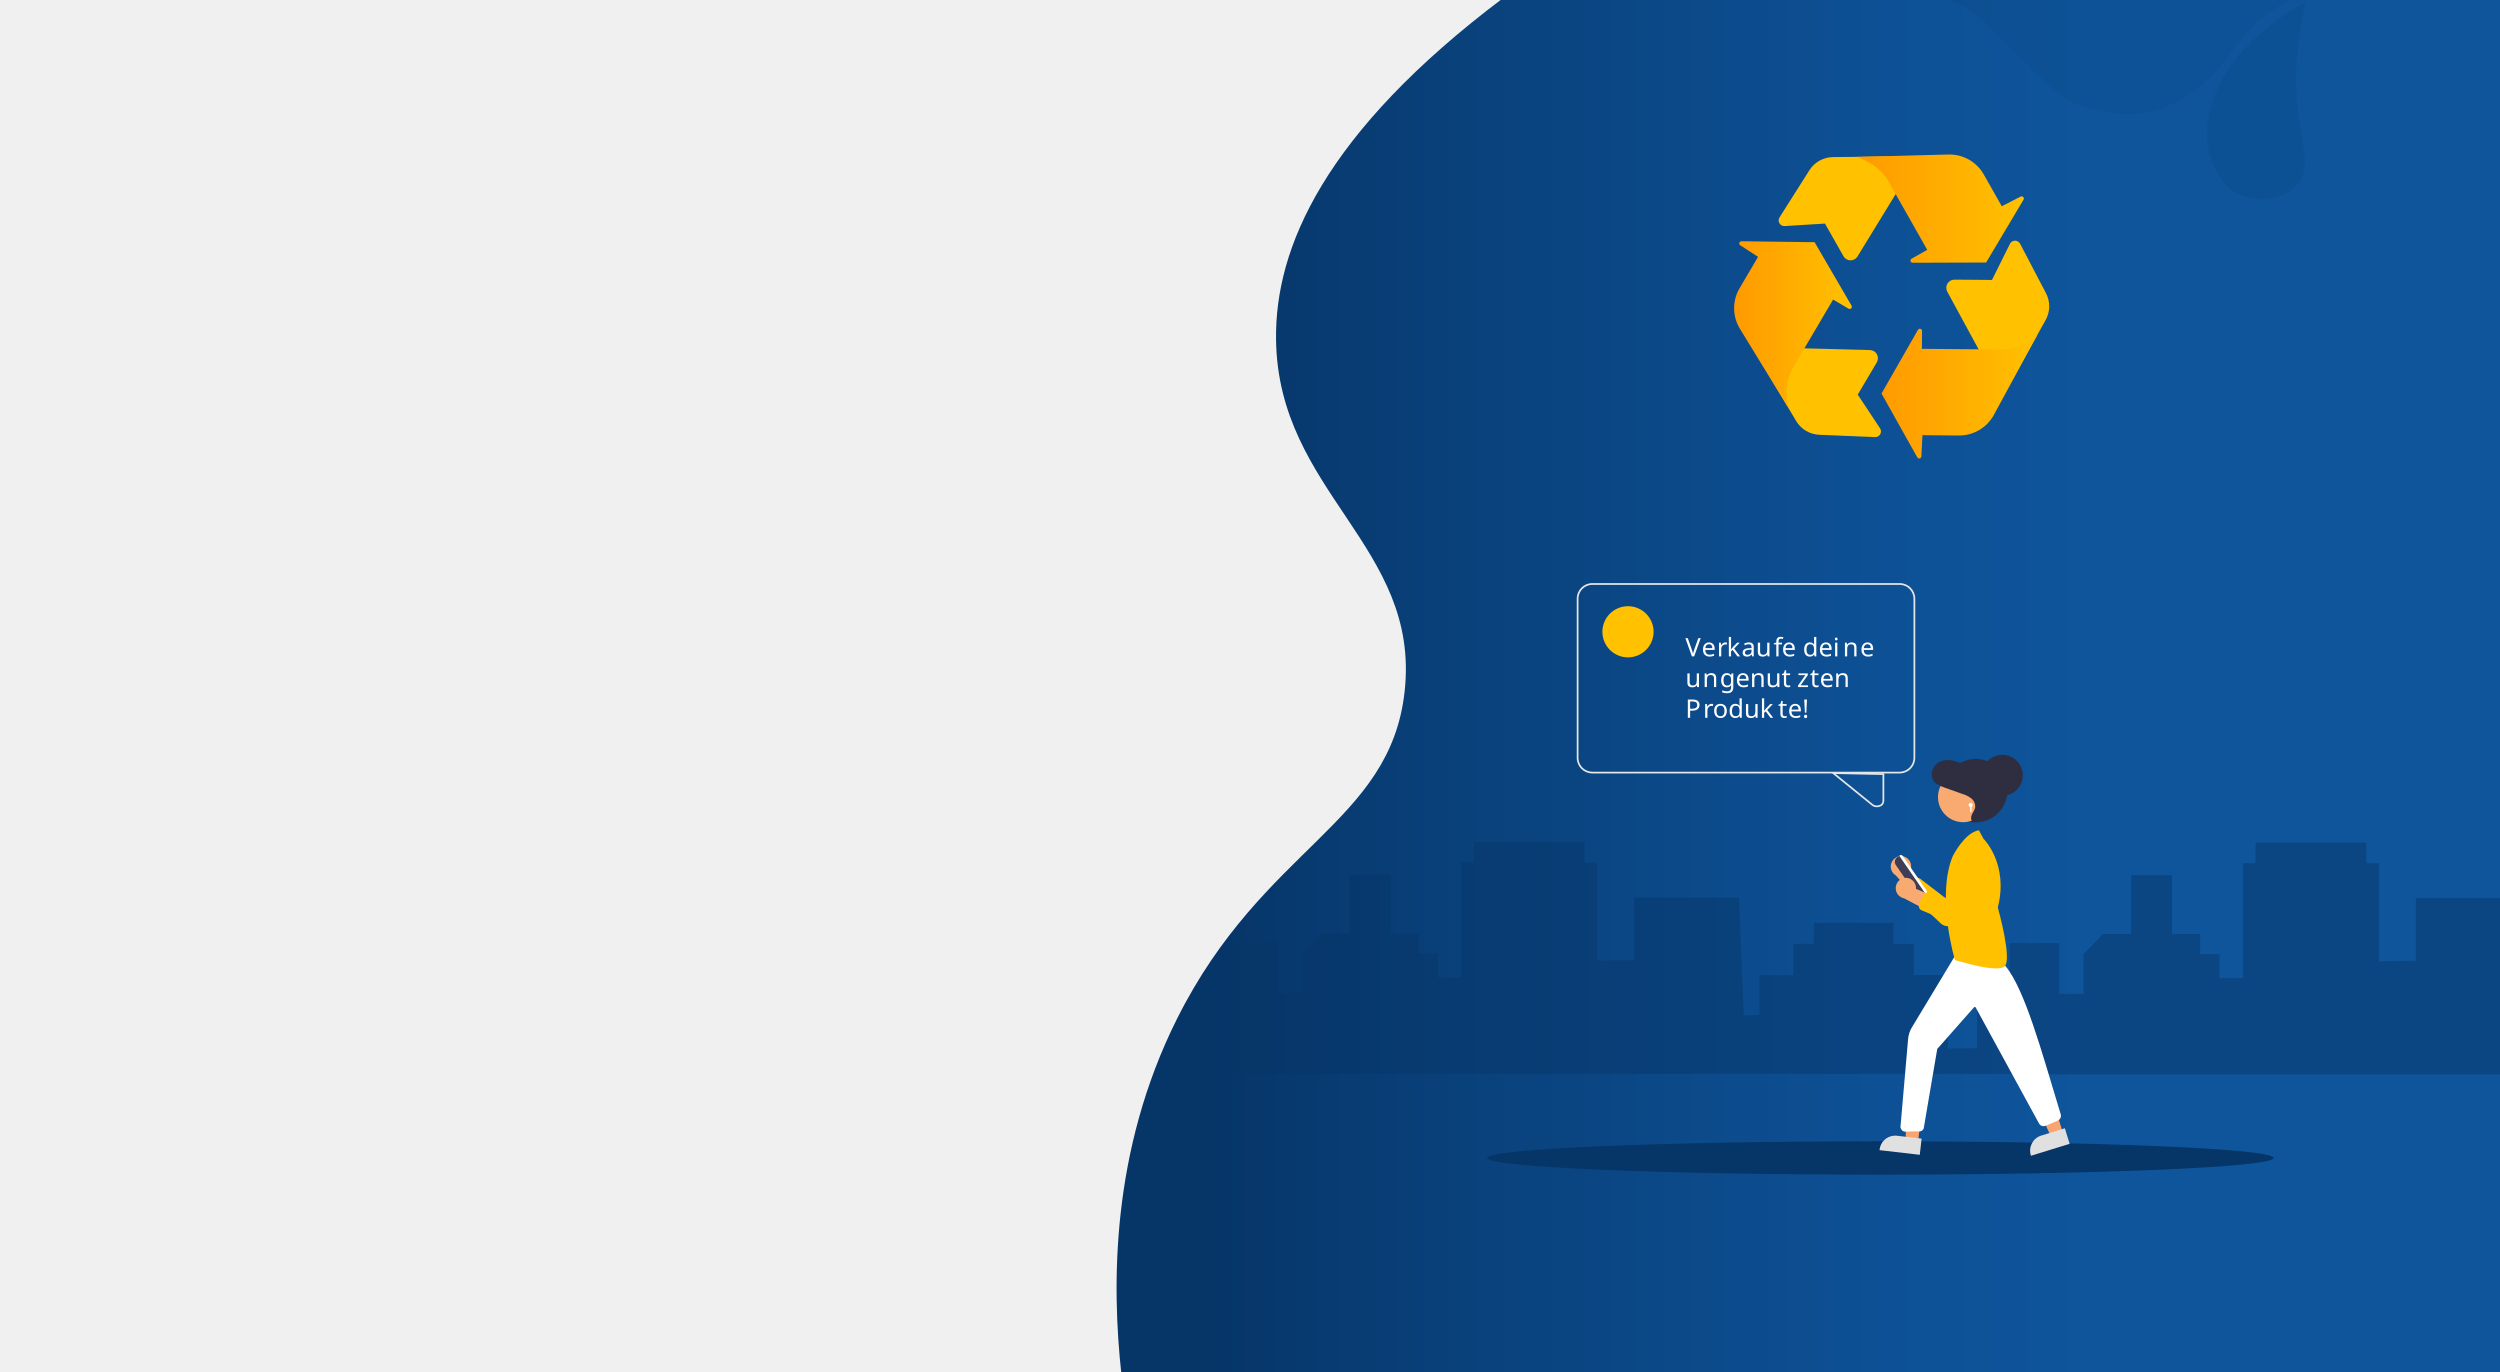
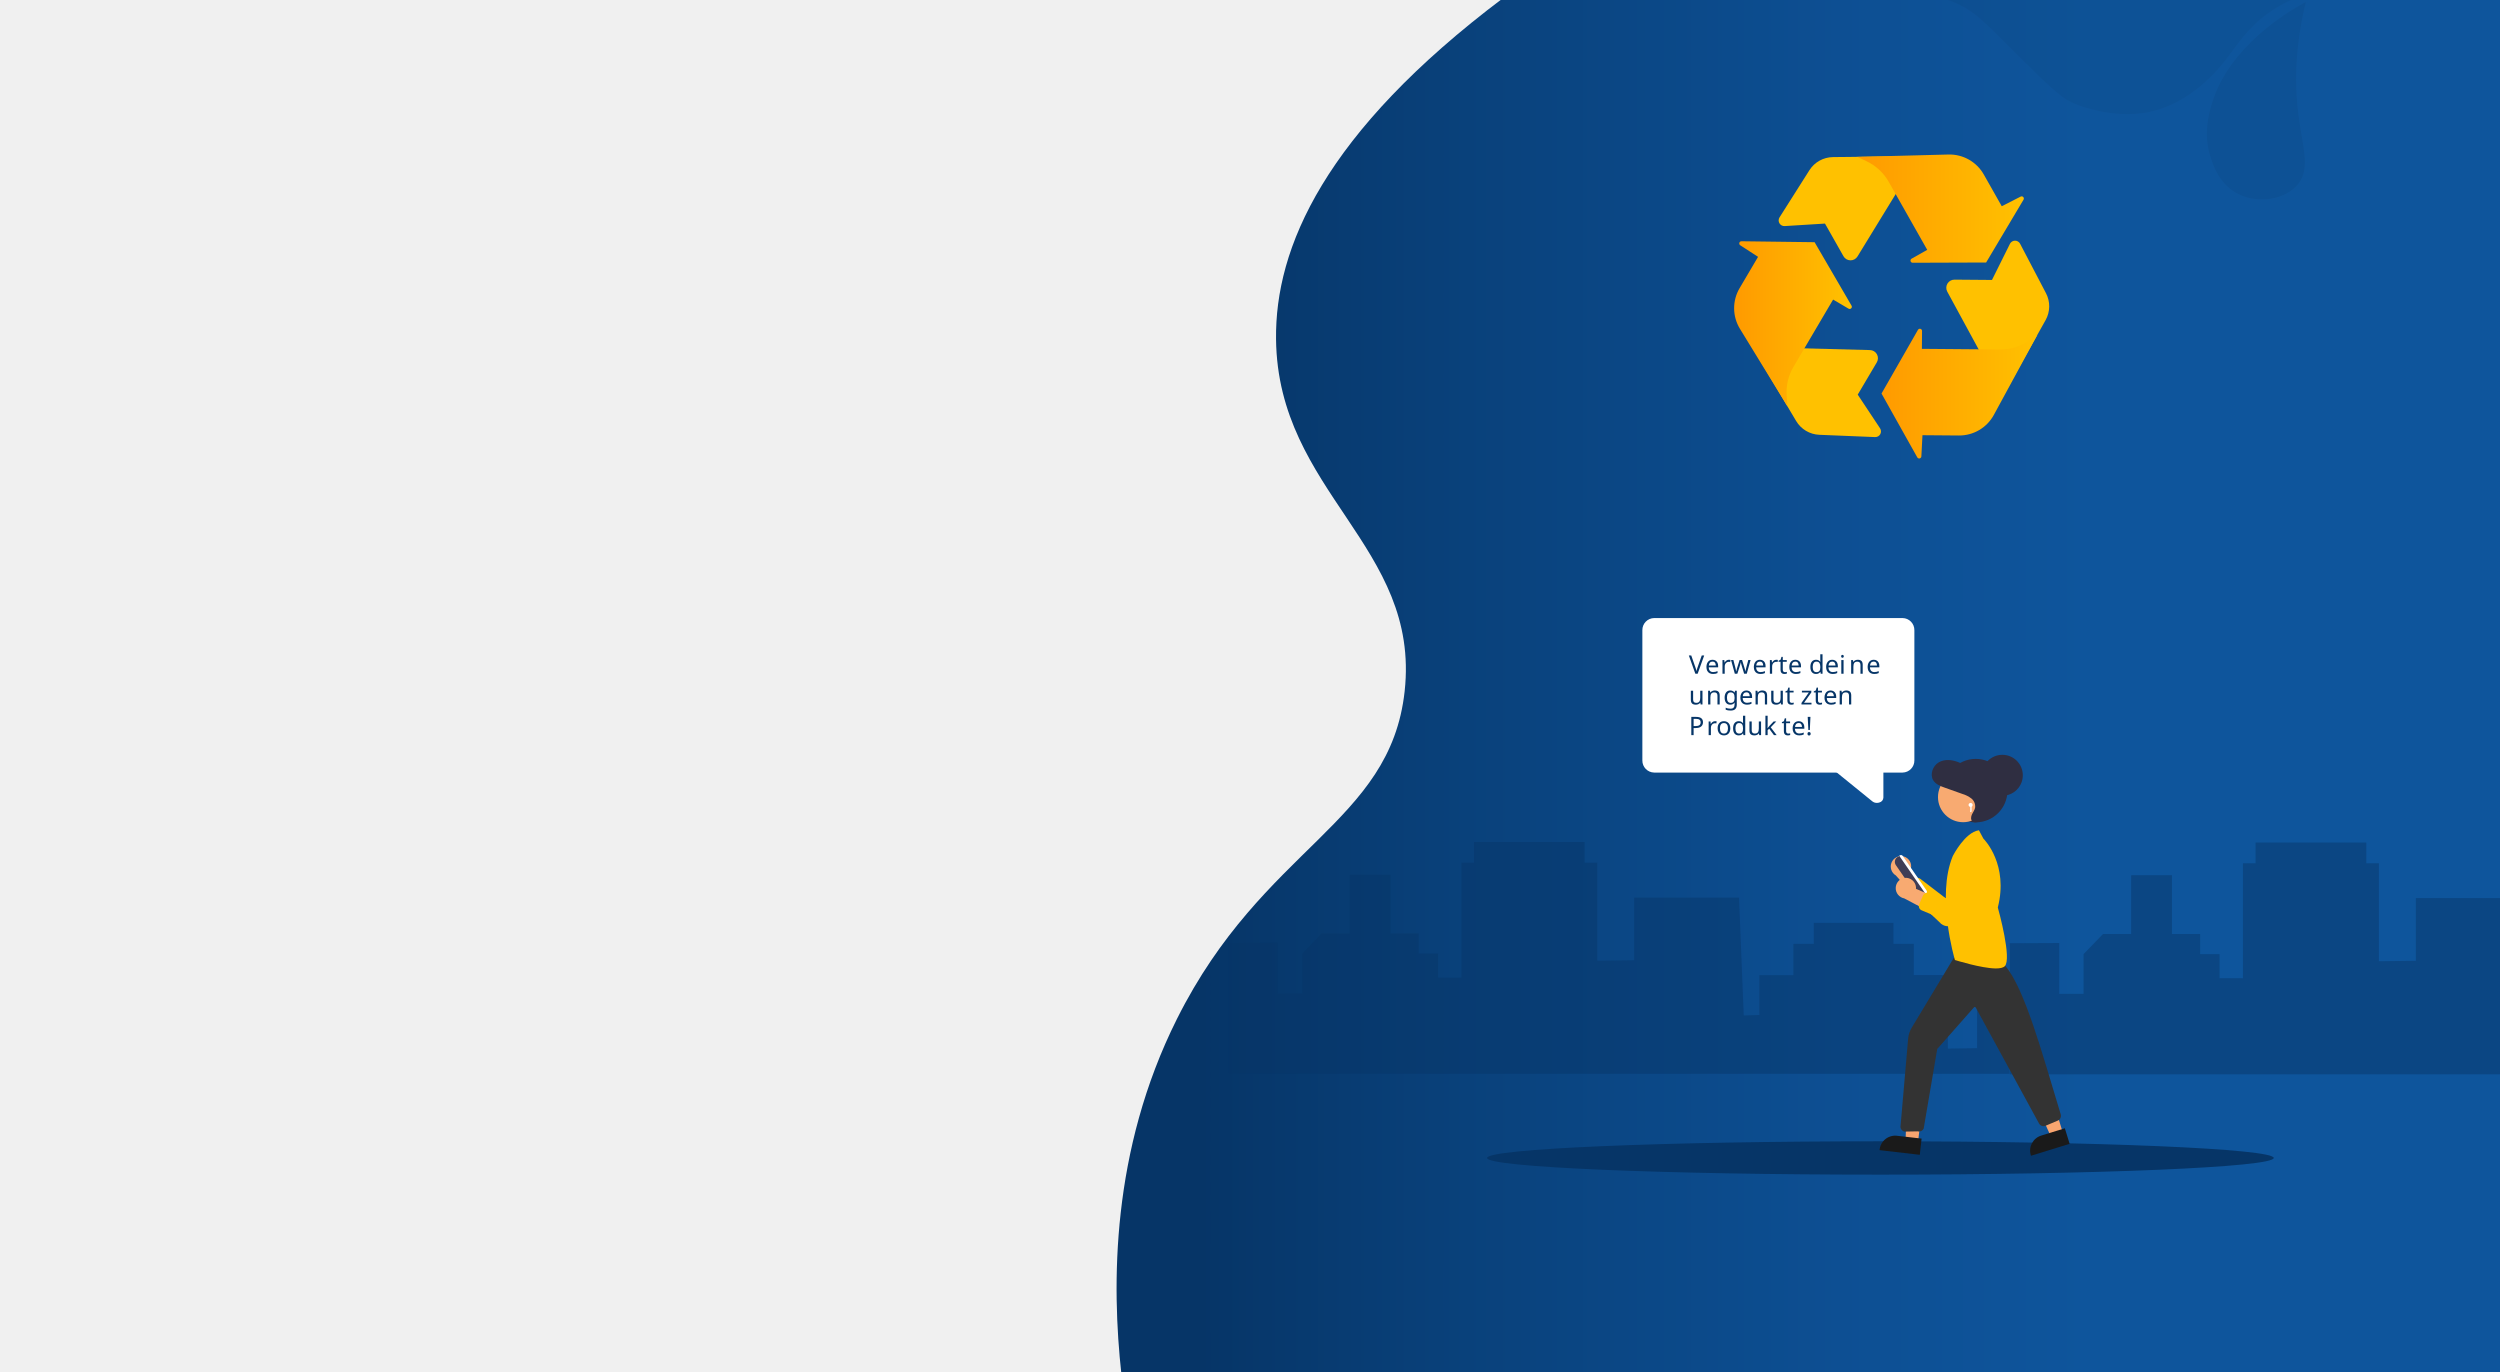
<svg xmlns="http://www.w3.org/2000/svg" xmlns:xlink="http://www.w3.org/1999/xlink" id="Ebene_1" data-name="Ebene 1" viewBox="0 0 1440 790">
  <defs>
-     <style>.cls-1{fill:url(#Unbenannter_Verlauf_46);}.cls-2,.cls-9{fill:#063567;}.cls-2{opacity:0.46;}.cls-3{fill:#ffc100;}.cls-4{fill:url(#Unbenannter_Verlauf_156);}.cls-5{fill:url(#Unbenannter_Verlauf_156-2);}.cls-6{fill:url(#Unbenannter_Verlauf_156-3);}.cls-7,.cls-8{stroke-miterlimit:10;}.cls-7{opacity:0.05;stroke:url(#Unbenannter_Verlauf_243);}.cls-8{opacity:0.04;stroke:url(#Unbenannter_Verlauf_243-2);}.cls-10{fill:#f8aa71;}.cls-11{fill:#fff;}.cls-12{fill:#3f3d56;}.cls-13{fill:#f8a570;}.cls-14{fill:#e0e0e0;}.cls-15{fill:#2f2e41;}.cls-16,.cls-17{fill:none;}.cls-16{stroke:#e6e6e6;}.cls-18,.cls-19{isolation:isolate;}.cls-19{font-size:14.74px;fill:#fcfcfc;font-family:Montserrat-Light, Montserrat;font-weight:300;}.cls-20{letter-spacing:-0.06em;}.cls-21{letter-spacing:-0.01em;}.cls-22{letter-spacing:-0.01em;}.cls-23{letter-spacing:0em;}.cls-24{letter-spacing:-0.02em;}.cls-25{letter-spacing:-0.03em;}.cls-26{letter-spacing:-0.01em;}.cls-27{letter-spacing:-0.02em;}.cls-28{letter-spacing:0em;}</style>
+     <style>.cls-1{fill:url(#Unbenannter_Verlauf_46);}.cls-19,.cls-2,.cls-9{fill:#063567;}.cls-2{opacity:0.46;}.cls-3{fill:#ffc100;}.cls-4{fill:url(#Unbenannter_Verlauf_156);}.cls-5{fill:url(#Unbenannter_Verlauf_156-2);}.cls-6{fill:url(#Unbenannter_Verlauf_156-3);}.cls-7,.cls-8{stroke-miterlimit:10;}.cls-7{opacity:0.05;stroke:url(#Unbenannter_Verlauf_243);}.cls-8{opacity:0.04;stroke:url(#Unbenannter_Verlauf_243-2);}.cls-10{fill:#f8aa71;}.cls-11{fill:#fff;}.cls-12{fill:#3f3d56;}.cls-13{fill:#f8a570;}.cls-14{fill:#1a1a1a;}.cls-15{fill:#333;}.cls-16{fill:#2f2e41;}.cls-17{fill:none;}.cls-18,.cls-19{isolation:isolate;}.cls-19{font-size:14.74px;font-family:Montserrat-Light, Montserrat;font-weight:300;}.cls-20{letter-spacing:-0.06em;}.cls-21{letter-spacing:0.01em;}.cls-22{letter-spacing:-0.01em;}.cls-23{letter-spacing:-0.02em;}.cls-24{letter-spacing:0em;}.cls-25{letter-spacing:0em;}.cls-26{letter-spacing:-0.03em;}.cls-27{letter-spacing:-0.01em;}.cls-28{letter-spacing:-0.02em;}</style>
    <linearGradient id="Unbenannter_Verlauf_46" x1="1442.71" y1="395.17" x2="643.09" y2="395.17" gradientUnits="userSpaceOnUse">
      <stop offset="0.3" stop-color="#0e559c" />
      <stop offset="0.48" stop-color="#0d4f93" />
      <stop offset="0.77" stop-color="#094079" />
      <stop offset="0.94" stop-color="#063567" />
    </linearGradient>
    <linearGradient id="Unbenannter_Verlauf_156" x1="1083.74" y1="226.71" x2="1173.5" y2="226.71" gradientUnits="userSpaceOnUse">
      <stop offset="0" stop-color="#ff9a00" />
      <stop offset="1" stop-color="#ffc100" />
    </linearGradient>
    <linearGradient id="Unbenannter_Verlauf_156-2" x1="998.86" y1="186.53" x2="1066.67" y2="186.53" xlink:href="#Unbenannter_Verlauf_156" />
    <linearGradient id="Unbenannter_Verlauf_156-3" x1="1069.89" y1="120.18" x2="1165.75" y2="120.18" xlink:href="#Unbenannter_Verlauf_156" />
    <linearGradient id="Unbenannter_Verlauf_243" x1="1296.93" y1="4.89" x2="1355.41" y2="-39.27" gradientTransform="matrix(1, 0.04, 0.04, -1, -11.35, -4.25)" gradientUnits="userSpaceOnUse">
      <stop offset="0" />
      <stop offset="0.98" />
    </linearGradient>
    <linearGradient id="Unbenannter_Verlauf_243-2" x1="1098.72" y1="-9.23" x2="1336.5" y2="-9.23" gradientTransform="matrix(1, 0, 0, -1, 0, 17.82)" xlink:href="#Unbenannter_Verlauf_243" />
  </defs>
  <path class="cls-1" d="M866.09-1.33C762.53,76.55,734.36,143,735,195.4c1,88.22,83.23,119.27,74.08,202.76-8.37,76.37-81.45,89.41-131.14,188.71-38.07,76.06-37.66,153.29-32,204.76l795.7,0q.57-396,1.15-792Z" />
  <path class="cls-2" d="M707.59,543l28.46-.13v29.29l14,0V549.25l11.19-11.6h16.22V503.8h23.49v33.85h16.22v11.6h11.18v13.86h13.43V496.9H849V485h63.76V496.9h7.27v56.45l21.25-.27V517h60.41l2.71,67.89,9-.27V561.67H1033v-18h11.74V531.53h45.87v12.11h11.74v18H1122V604l16.78-.27v-42h18.7V618.5H707.59V543Z" />
  <path class="cls-2" d="M1157.65,543.3l28.48-.13v29.3l14,0V549.57L1211.32,538h16.23V504.12h23.51V538h16.23v11.59h11.2v13.86h13.43v-66.2h7.28V485.31H1363v11.92h7.27v56.44l21.27-.27V517.29H1452l2.72,67.89,9-.27V562h19.59V544h11.75V531.86H1541V544h11.75v18h19.59v42.3l16.8-.27V562.07h18.71v56.75h-450.2V543.3Z" />
  <path class="cls-3" d="M1121.63,168l32.4,59.63,24.24-43.25a16.27,16.27,0,0,0,.22-15.5l-14.92-28.5a3.28,3.28,0,0,0-5.84.06l-10.35,20.81-21.59-.18A4.69,4.69,0,0,0,1121.63,168Z" />
  <path class="cls-4" d="M1173.5,192.9l-5,3.41a28.59,28.59,0,0,1-16.41,5l-45.08-.38.09-10.32a1.26,1.26,0,0,0-2.35-.63l-21,36.7,20.6,36.76a1.26,1.26,0,0,0,2.36-.55l.63-12.21,21,.17A22.71,22.71,0,0,0,1148.45,239Z" />
  <path class="cls-3" d="M1069.91,147.73l35.45-57.88-49.58.64A16.26,16.26,0,0,0,1042.25,98L1025,125.22a3.27,3.27,0,0,0,3,5l23.19-1.44,10.64,18.79A4.69,4.69,0,0,0,1069.91,147.73Z" />
  <path class="cls-3" d="M1077.09,201.64l-67.85-1.76,25.34,42.62a16.29,16.29,0,0,0,13.31,7.94l32.14,1.32a3.27,3.27,0,0,0,2.87-5.08l-12.85-19.37,11-18.6A4.69,4.69,0,0,0,1077.09,201.64Z" />
  <path class="cls-5" d="M1029.59,234.11l-.46-6a28.6,28.6,0,0,1,3.87-16.71l22.87-38.85,8.89,5.24a1.26,1.26,0,0,0,1.73-1.72l-21.28-36.56-42.13-.55a1.26,1.26,0,0,0-.7,2.32l10.26,6.66L1002,166a22.71,22.71,0,0,0,.2,23.39Z" />
  <path class="cls-6" d="M1069.89,90.36l5.45,2.61a28.59,28.59,0,0,1,12.53,11.71l22.21,39.23-9,5.08a1.26,1.26,0,0,0,.63,2.36l42.3-.15L1165.56,115a1.26,1.26,0,0,0-1.65-1.77l-10.9,5.56-10.33-18.25A22.73,22.73,0,0,0,1122.33,89Z" />
  <path class="cls-7" d="M1327.4,2.12c-6.53,27.4-6,49.06-4,64.18,2.34,18.47,7.11,30.65-.27,39.63-6.87,8.35-21.77,10.91-32.95,5.7-11.66-5.42-15.25-17.42-16.74-22.38-3.75-12.52-.7-23.31,1.06-29.27C1284.24,26.89,1318.88,6.81,1327.4,2.12Z" />
  <path class="cls-8" d="M1336-5.86c0,1.52-7,1.11-18.68,6.4A84.85,84.85,0,0,0,1306,7.3c-12.16,8.65-18.51,19.33-24.2,26.6-3.8,4.86-20.11,25.71-45.23,30.34-19.79,3.65-38.81-4-40.16-4.48-7.52-2.91-11.4-6-32.69-27.21s-26.33-27-38.76-32c-14.61-5.83-25.75-5.11-25.69-6.4C1099.48-11.82,1335.8-13.87,1336-5.86Z" />
  <ellipse class="cls-9" cx="1083.12" cy="666.99" rx="226.56" ry="9.61" />
  <g id="Gruppe_3" data-name="Gruppe 3">
    <path id="Pfad_6" data-name="Pfad 6" class="cls-10" d="M1096.41,493.27a5.93,5.93,0,0,1,4.23,7.24,6.09,6.09,0,0,1-.36,1l15.17,14.63-10.68,2.39L1092,504.26a6,6,0,0,1,4.41-11Z" />
    <path id="Pfad_7" data-name="Pfad 7" class="cls-3" d="M1117.74,531.74,1099,514.19a2.64,2.64,0,0,1-.12-3.75l0-.05,3.82-3.87a2.66,2.66,0,0,1,3.5-.24l15.68,12,9.79-23.72a7.39,7.39,0,0,1,9.66-4l.44.2h0a7.37,7.37,0,0,1,4.05,7.85c-1.77,10.79-12.53,25.06-18.78,32.6a6.43,6.43,0,0,1-9,.87l-.32-.29Z" />
    <path id="Pfad_8" data-name="Pfad 8" class="cls-11" d="M1107.24,514.72l-13.78-20a1.2,1.2,0,0,1,.3-1.65h0l.56-.38a1.18,1.18,0,0,1,1.64.31h0l13.77,20a1.18,1.18,0,0,1-.3,1.64h0l-.55.38a1.18,1.18,0,0,1-1.64-.3Z" />
    <path id="Pfad_9" data-name="Pfad 9" class="cls-12" d="M1103.39,514.86,1092,498.28a3.25,3.25,0,0,1,.83-4.51l1.17-.8,15.11,21.92-1.16.8h0a3.23,3.23,0,0,1-4.51-.83Z" />
    <path id="Pfad_10" data-name="Pfad 10" class="cls-13" d="M1104.77,658l-7.18-.82,1-28,9.43,1.08Z" />
    <path id="Pfad_11" data-name="Pfad 11" class="cls-14" d="M1105.8,665.17l-23.16-2.68,0-.29a9.07,9.07,0,0,1,10.06-8h0l14.14,1.63Z" />
    <path id="Pfad_12" data-name="Pfad 12" class="cls-13" d="M1188.28,652.68l-6.91,2.14-11.52-25.63,10.2-3.15Z" />
    <path id="Pfad_13" data-name="Pfad 13" class="cls-14" d="M1192.11,658.84l-22.27,6.88-.09-.29a9.07,9.07,0,0,1,6-11.34h0l13.6-4.2Z" />
-     <path id="Pfad_14" data-name="Pfad 14" class="cls-11" d="M1096.75,651.75a3,3,0,0,1-2-3.59l4.33-49.83a15.15,15.15,0,0,1,2.09-6.43l26.21-43.48,23.45,4.21.15.06c11.39,7,21.51,40.83,31.3,73.56,1.52,5.09,3.09,10.35,4.63,15.38a3,3,0,0,1-1.59,3.82l-7.1,3a2.93,2.93,0,0,1-3.73-1.31L1138,580.31a.61.61,0,0,0-.46-.3.55.55,0,0,0-.5.19l-21.19,24-7.78,45.68,0,.1a3,3,0,0,1-3.49,1.68l-7.63.15h0Z" />
+     <path id="Pfad_14" data-name="Pfad 14" class="cls-15" d="M1096.75,651.75a3,3,0,0,1-2-3.59l4.33-49.83a15.15,15.15,0,0,1,2.09-6.43l26.21-43.48,23.45,4.21.15.06c11.39,7,21.51,40.83,31.3,73.56,1.52,5.09,3.09,10.35,4.63,15.38a3,3,0,0,1-1.59,3.82l-7.1,3a2.93,2.93,0,0,1-3.73-1.31L1138,580.31a.61.61,0,0,0-.46-.3.55.55,0,0,0-.5.19l-21.19,24-7.78,45.68,0,.1a3,3,0,0,1-3.49,1.68l-7.63.15h0Z" />
    <path id="Pfad_15" data-name="Pfad 15" class="cls-3" d="M1126.14,553l-.15-.05,0-.15c-.11-.36-10.83-36.63-1.17-59.75v0c.28-.55,7-13.5,14.85-14.79l.21,0,2.54,4.76c.8.8,14.57,15.1,8.32,39.69.56,2,8.17,29.68,4,33.82-.93.93-2.8,1.3-5.16,1.3C1141.28,557.74,1126.92,553.23,1126.14,553Z" />
-     <circle id="Ellipse_2" data-name="Ellipse 2" class="cls-15" cx="1138.02" cy="455.4" r="18.28" />
+     <circle id="Ellipse_2" data-name="Ellipse 2" class="cls-16" cx="1138.02" cy="455.4" r="18.28" />
    <circle id="Ellipse_3" data-name="Ellipse 3" class="cls-10" cx="1130.76" cy="459.11" r="14.48" />
-     <path id="Pfad_16" data-name="Pfad 16" class="cls-15" d="M1140.08,473.18c-1.32.47-2.94.89-4-.09s-.83-2.68-.23-4,1.52-2.42,1.81-3.81a5.88,5.88,0,0,0-2.15-5.36,16,16,0,0,0-5.25-2.64l-10.14-3.61c-2.51-.89-5.21-1.94-6.62-4.28-2-3.4-.18-8.26,3.16-10.24s7.54-1.61,11.14-.22a57,57,0,0,0,5.94,2.38c4.06,1.07,8.67.11,12.24,2.4,3.11,2,4.55,6.06,4.44,9.86s-1.5,7.43-3,10.9a20.2,20.2,0,0,1-3.31,5.81,6.84,6.84,0,0,1-5.79,2.5Z" />
-     <circle id="Ellipse_4" data-name="Ellipse 4" class="cls-15" cx="1153.35" cy="446.56" r="11.79" />
+     <path id="Pfad_16" data-name="Pfad 16" class="cls-16" d="M1140.08,473.18c-1.32.47-2.94.89-4-.09s-.83-2.68-.23-4,1.52-2.42,1.81-3.81a5.88,5.88,0,0,0-2.15-5.36,16,16,0,0,0-5.25-2.64l-10.14-3.61c-2.51-.89-5.21-1.94-6.62-4.28-2-3.4-.18-8.26,3.16-10.24s7.54-1.61,11.14-.22a57,57,0,0,0,5.94,2.38c4.06,1.07,8.67.11,12.24,2.4,3.11,2,4.55,6.06,4.44,9.86s-1.5,7.43-3,10.9a20.2,20.2,0,0,1-3.31,5.81,6.84,6.84,0,0,1-5.79,2.5Z" />
+     <circle id="Ellipse_4" data-name="Ellipse 4" class="cls-16" cx="1153.35" cy="446.56" r="11.79" />
    <path id="Pfad_17" data-name="Pfad 17" class="cls-11" d="M1133.89,463.66a1.18,1.18,0,0,1,2.36,0,1.31,1.31,0,0,1-.6,1.09v2.6a.72.72,0,0,1-.58.44c-.24,0-.44-.2-.19-.44v-2.6A1.15,1.15,0,0,1,1133.89,463.66Z" />
    <path id="Pfad_18" data-name="Pfad 18" class="cls-10" d="M1097.12,505.64a5.94,5.94,0,0,1,6.49,5.32,5.16,5.16,0,0,1,0,1l19.32,8.43-9.18,6-16.93-8.92a6,6,0,0,1,.29-11.84Z" />
    <path id="Pfad_19" data-name="Pfad 19" class="cls-3" d="M1130.53,534.28l-23.66-9.93a2.66,2.66,0,0,1-1.42-3.48l0-.06,2.23-5a2.66,2.66,0,0,1,3.2-1.45l18.87,5.77.9-25.65a7.39,7.39,0,0,1,7.66-7.14,3.87,3.87,0,0,1,.48,0h0a7.36,7.36,0,0,1,6.53,5.94c2.1,10.73-3,27.86-6.24,37.11a6.43,6.43,0,0,1-8.18,4l-.4-.16Z" />
-     <path id="Pfad_27" data-name="Pfad 27" class="cls-16" d="M1094.27,445H917.1a8.48,8.48,0,0,1-8.4-8.54V344.91a8.48,8.48,0,0,1,8.4-8.54h177.17a8.48,8.48,0,0,1,8.41,8.54v91.55A8.48,8.48,0,0,1,1094.27,445Z" />
+     <path id="Pfad_27" data-name="Pfad 27" class="cls-11" d="M1095.89,445H952.79a6.9,6.9,0,0,1-6.79-7V363a6.9,6.9,0,0,1,6.79-7h143.1a6.9,6.9,0,0,1,6.79,7v75A6.91,6.91,0,0,1,1095.89,445Z" />
    <path id="Pfad_28" data-name="Pfad 28" class="cls-17" d="M1090.3,438.4H890a5,5,0,0,1-5-5V334a5,5,0,0,1,5-5H1090.3a5,5,0,0,1,5,5v99.4A5,5,0,0,1,1090.3,438.4Z" />
-     <path id="Pfad_29" data-name="Pfad 29" class="cls-16" d="M1078.47,463.58l-22.55-18.29,28.91.59v15.56a3,3,0,0,1-2.3,2.79,4.5,4.5,0,0,1-1.45.24A4.11,4.11,0,0,1,1078.47,463.58Z" />
-     <circle id="Ellipse_5" data-name="Ellipse 5" class="cls-3" cx="937.72" cy="363.91" r="14.74" />
+     <path id="Pfad_29" data-name="Pfad 29" class="cls-11" d="M1078.47,461.58l-22.55-18.29,28.91.59v15.56a3,3,0,0,1-2.3,2.79,4.5,4.5,0,0,1-1.45.24A4.11,4.11,0,0,1,1078.47,461.58Z" />
    <g id="Verkaufe_deine_ungenutzten_Produkte_" data-name="Verkaufe deine ungenutzten Produkte " class="cls-18">
-       <text class="cls-19" transform="translate(970.77 378.07)">
+       <text class="cls-19" transform="translate(972.77 388.07)">
        <tspan class="cls-20">V</tspan>
        <tspan x="9.32" y="0">e</tspan>
        <tspan class="cls-21" x="18.12" y="0">r</tspan>
-         <tspan class="cls-22" x="23.79" y="0">k</tspan>
-         <tspan x="32.31" y="0">au</tspan>
-         <tspan class="cls-21" x="50.77" y="0">f</tspan>
-         <tspan x="55.47" y="0">e dei</tspan>
-         <tspan class="cls-23" x="90.66" y="0">n</tspan>
-         <tspan x="100.6" y="0">e </tspan>
+         <tspan class="cls-22" x="24.15" y="0">w</tspan>
+         <tspan x="36.63" y="0">e</tspan>
+         <tspan class="cls-21" x="45.43" y="0">r</tspan>
+         <tspan class="cls-23" x="51.46" y="0">t</tspan>
+         <tspan x="57.05" y="0">e dei</tspan>
+         <tspan class="cls-24" x="92.24" y="0">n</tspan>
+         <tspan class="cls-25" x="102.17" y="0">e </tspan>
      </text>
-       <text class="cls-19" transform="translate(970.77 395.76)">u<tspan class="cls-23" x="9.86" y="0">n</tspan>
+       <text class="cls-19" transform="translate(972.77 405.76)">u<tspan class="cls-24" x="9.86" y="0">n</tspan>
        <tspan x="19.8" y="0">genut</tspan>
-         <tspan class="cls-23" x="64.3" y="0">z</tspan>
-         <tspan class="cls-24" x="71.73" y="0">t</tspan>
+         <tspan class="cls-24" x="64.3" y="0">z</tspan>
+         <tspan class="cls-23" x="71.73" y="0">t</tspan>
        <tspan x="77.32" y="0">en </tspan>
      </text>
-       <text class="cls-19" transform="translate(970.77 413.45)">
-         <tspan class="cls-25">P</tspan>
-         <tspan class="cls-26" x="10.16" y="0">r</tspan>
+       <text class="cls-19" transform="translate(972.77 423.45)">
+         <tspan class="cls-26">P</tspan>
+         <tspan class="cls-27" x="10.16" y="0">r</tspan>
        <tspan x="15.76" y="0">oduk</tspan>
-         <tspan class="cls-27" x="53.38" y="0">t</tspan>
-         <tspan class="cls-28" x="58.97" y="0">e!</tspan>
+         <tspan class="cls-28" x="53.38" y="0">t</tspan>
+         <tspan class="cls-25" x="58.97" y="0">e!</tspan>
      </text>
    </g>
  </g>
</svg>
